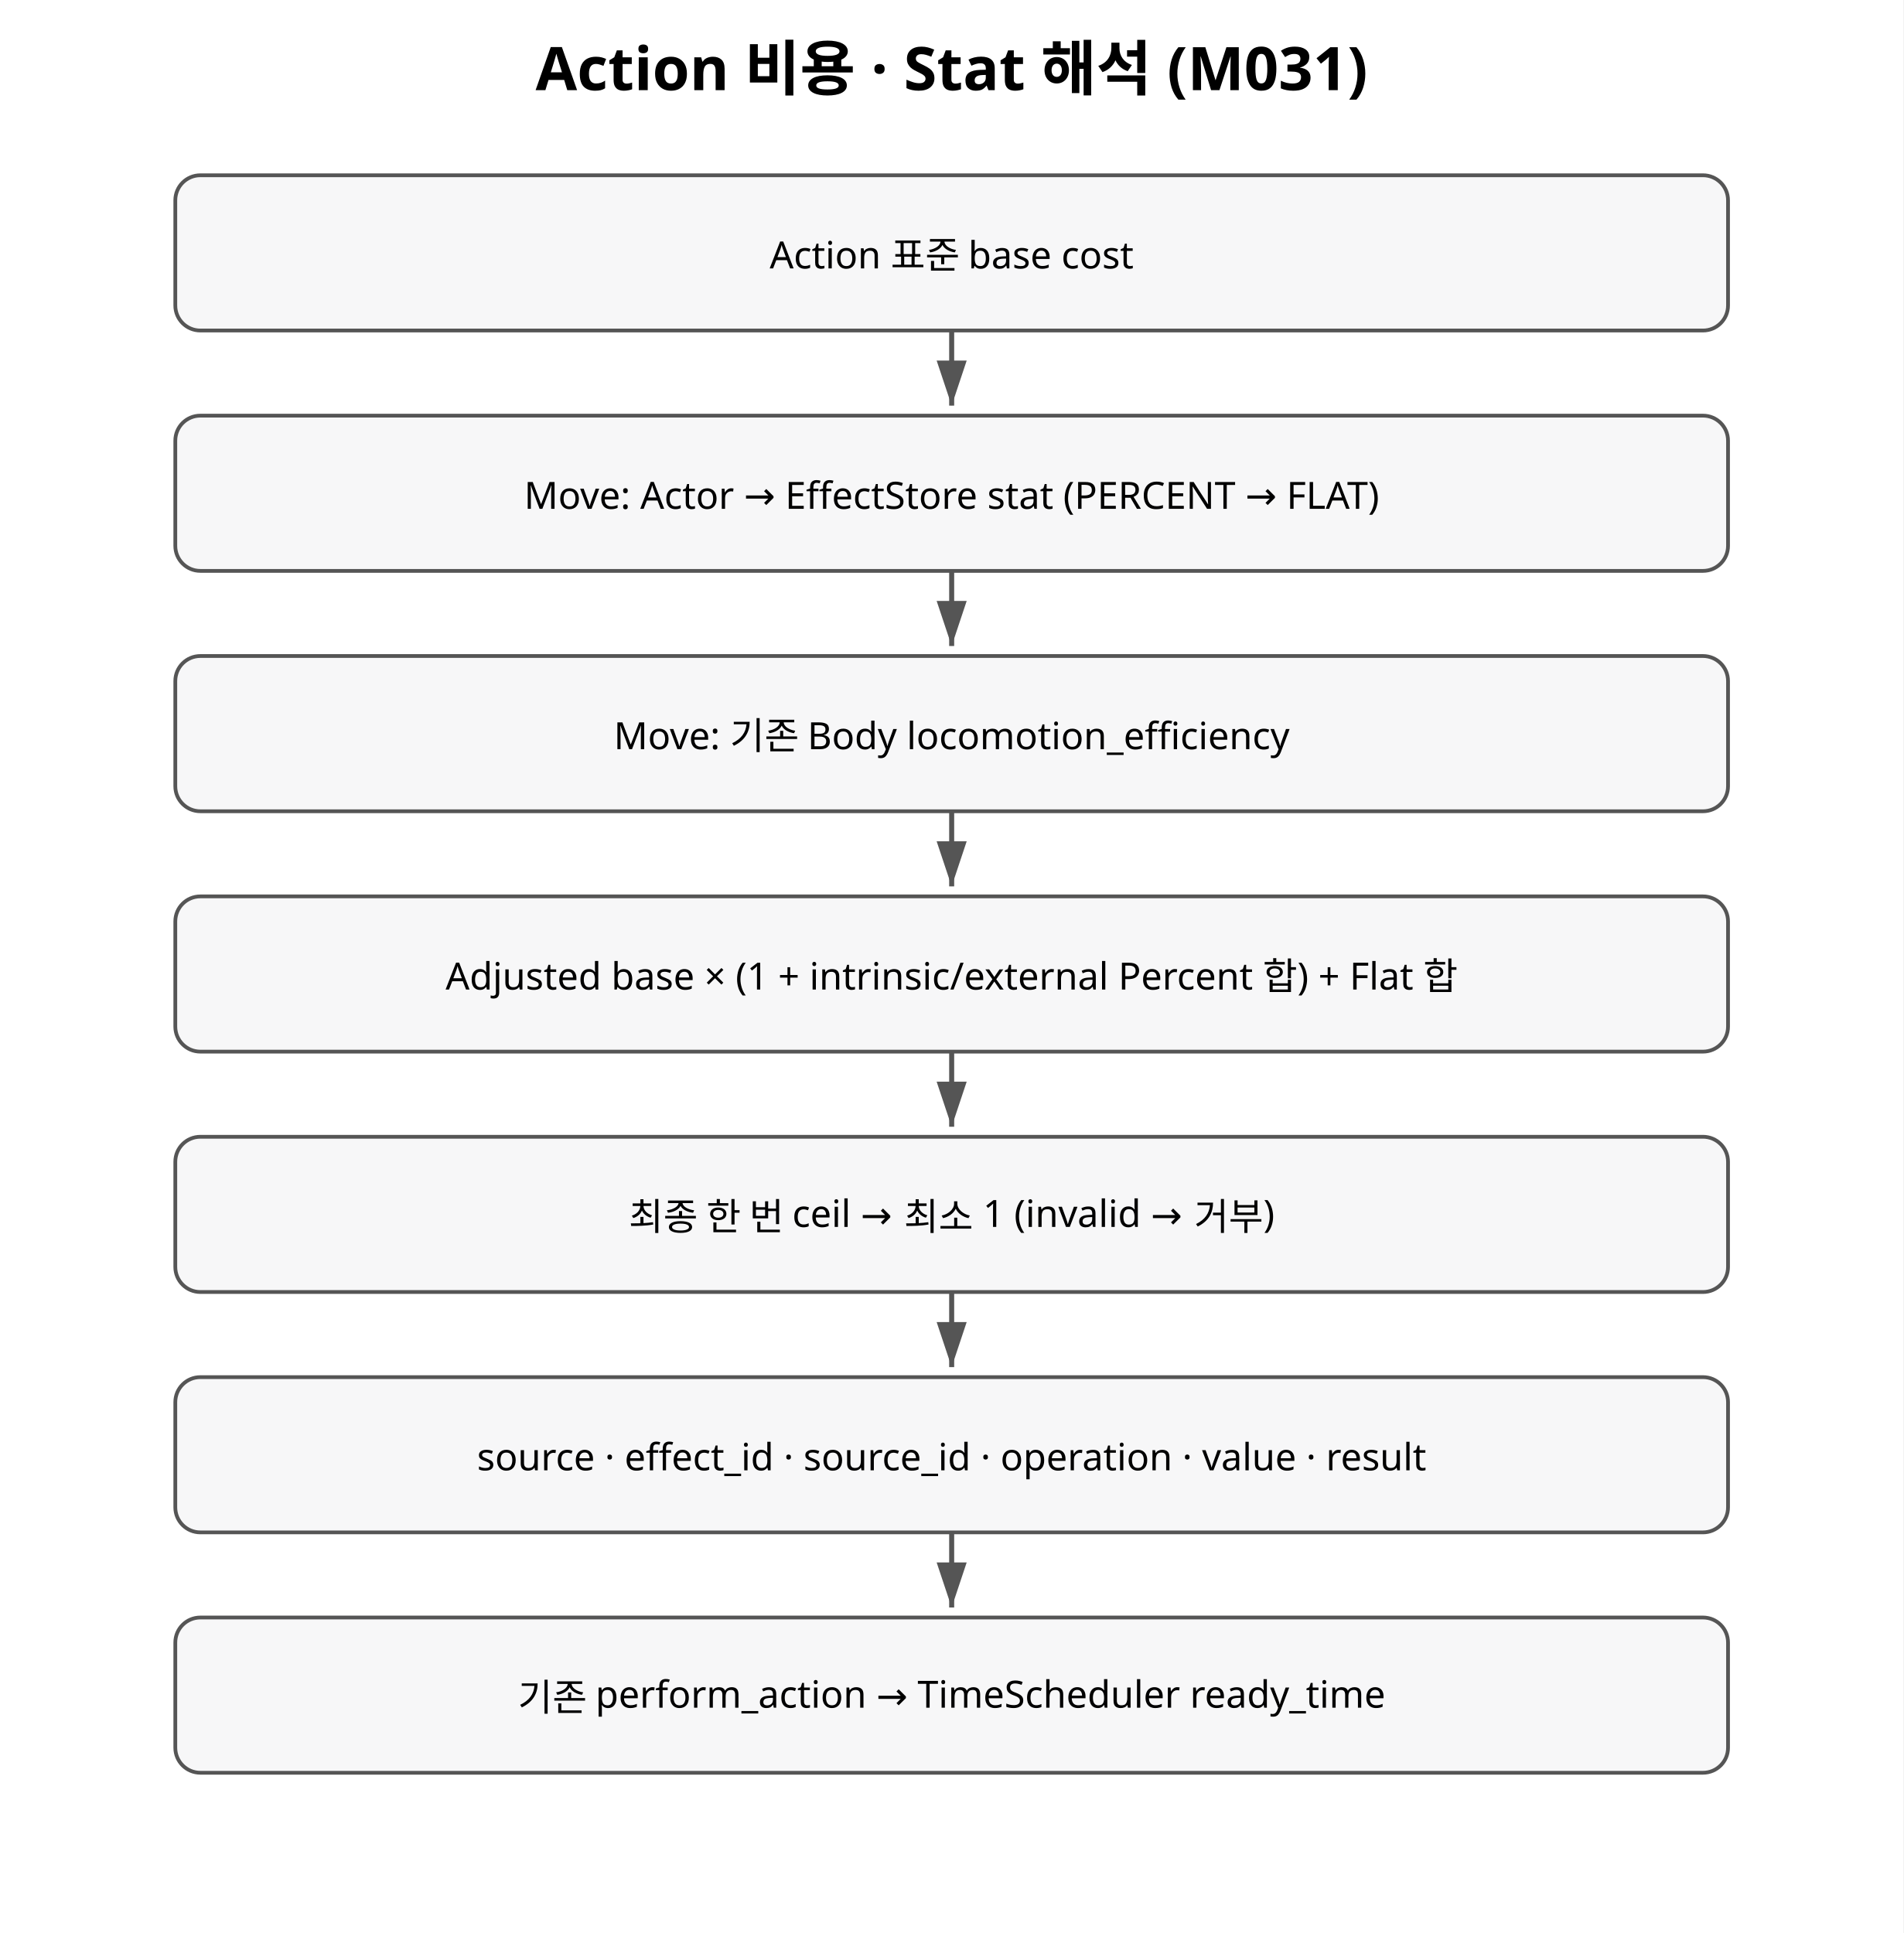
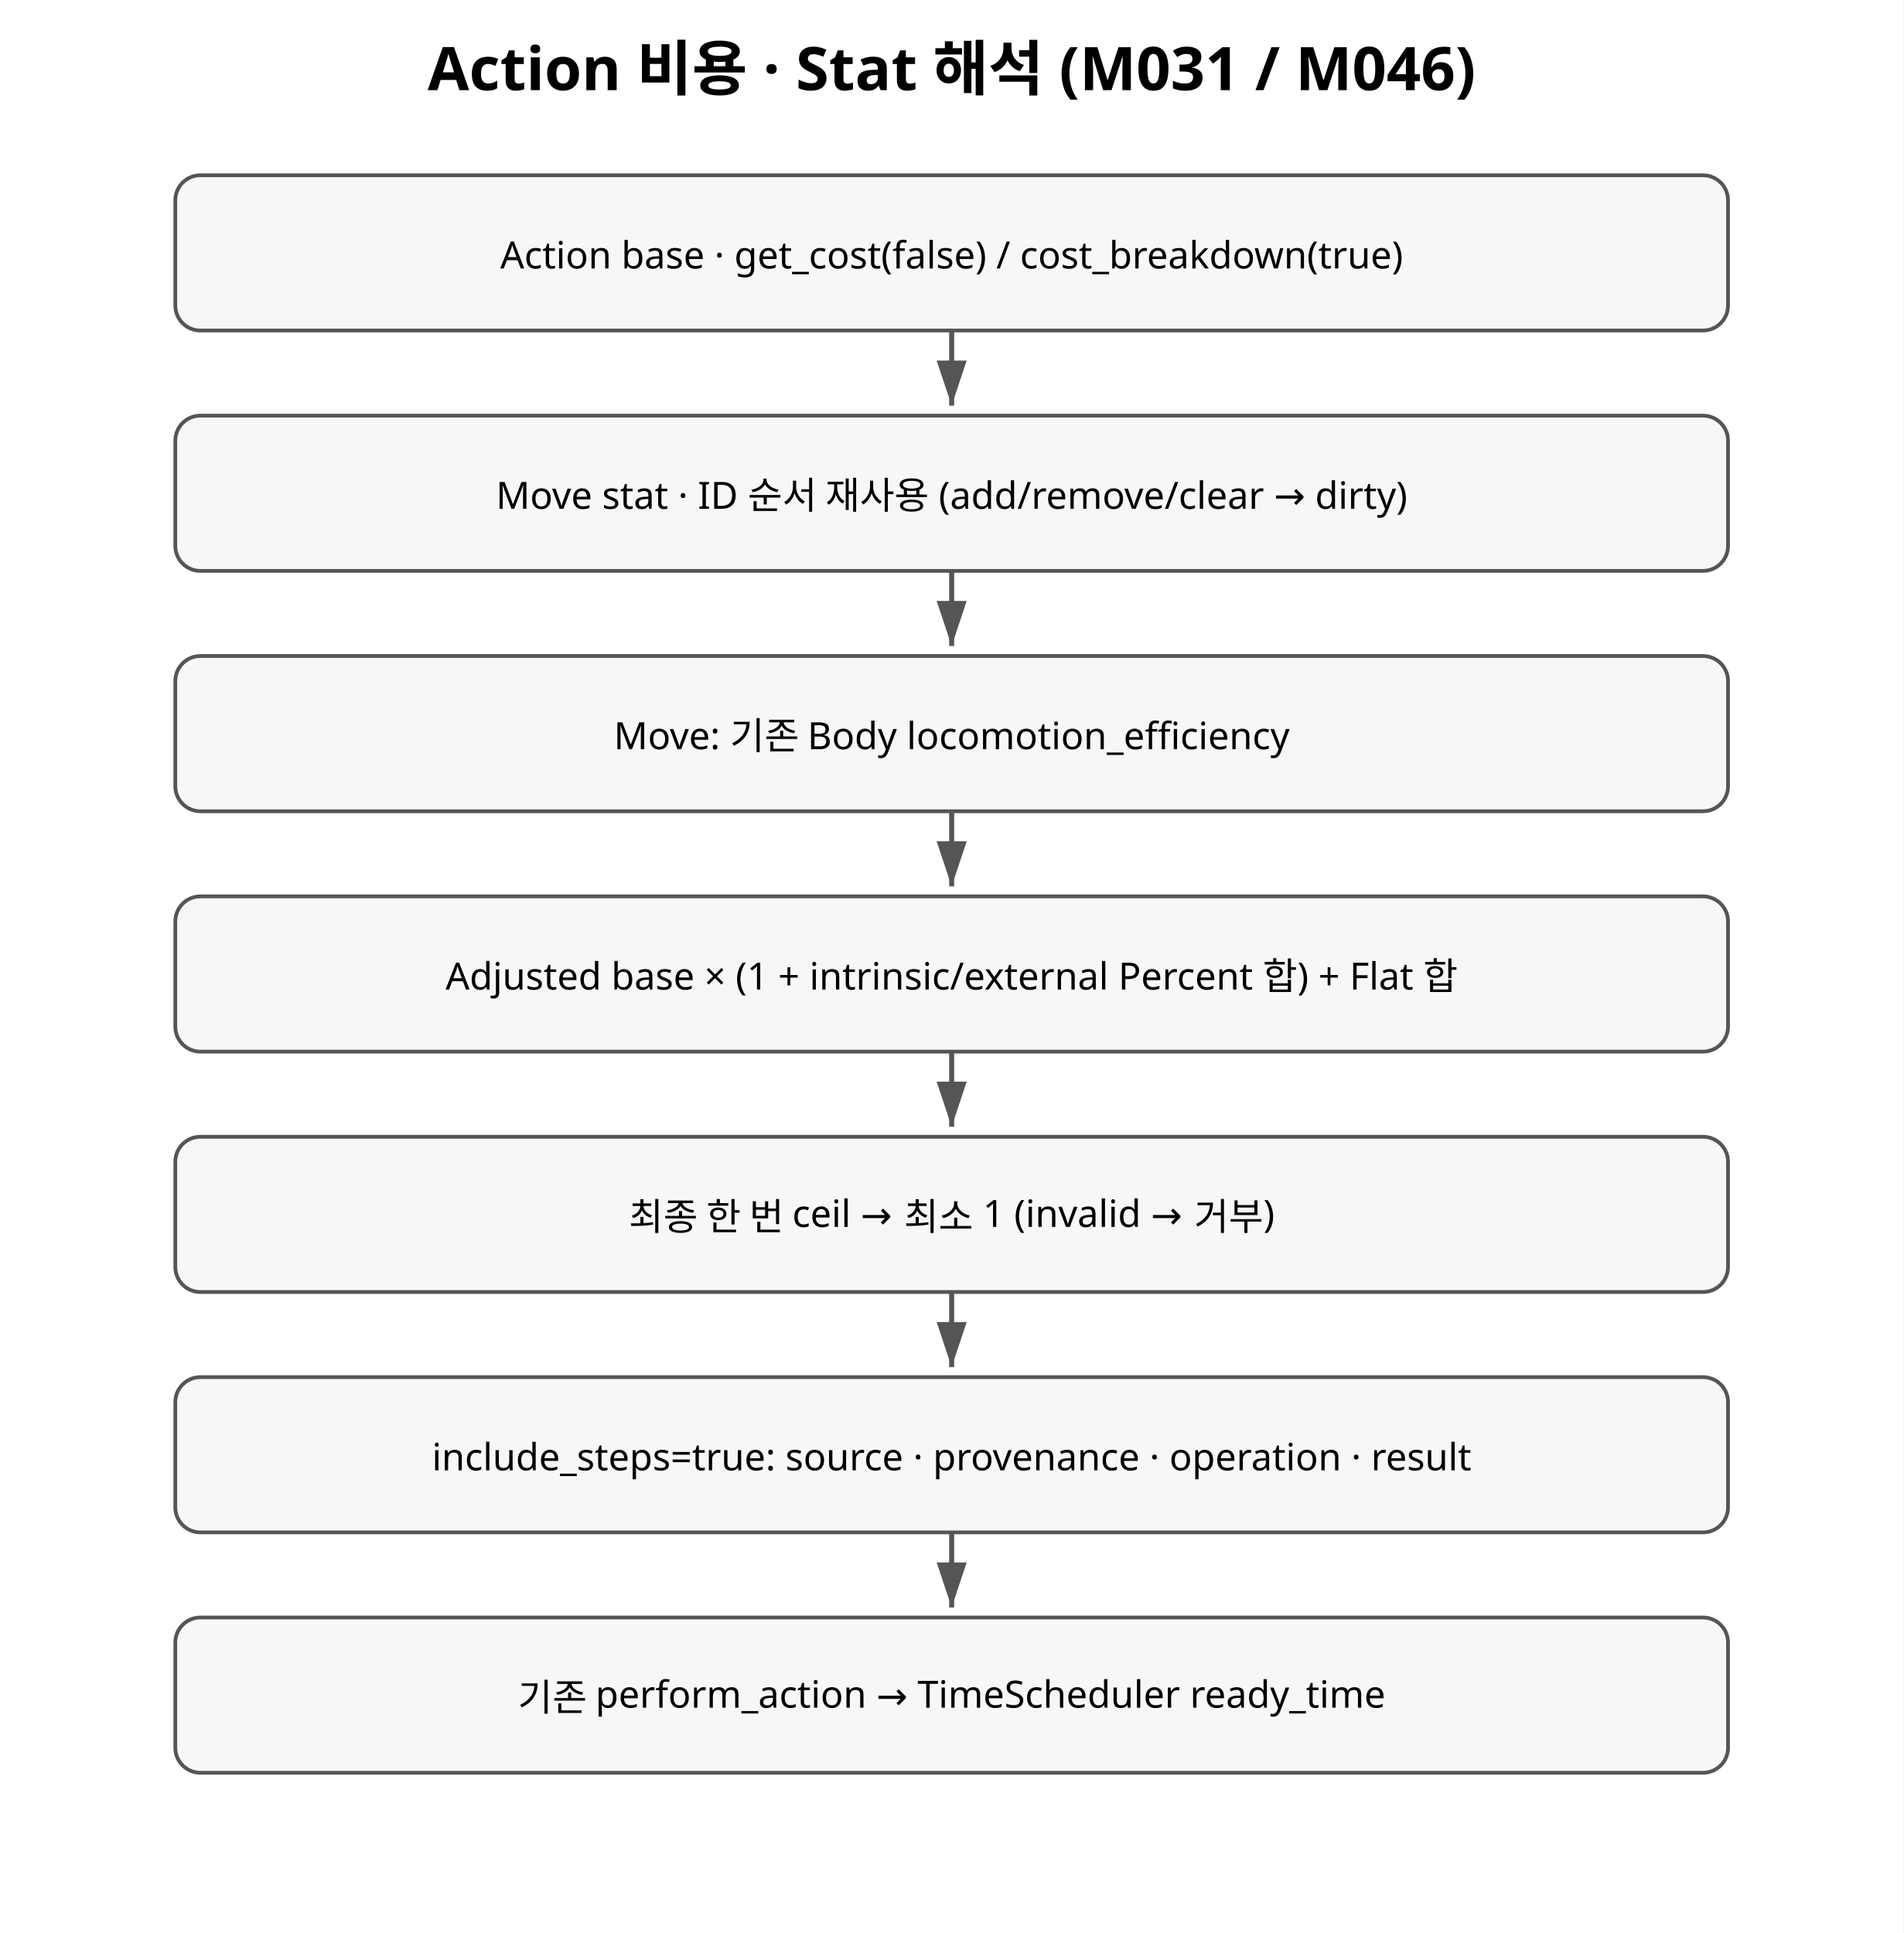
<svg xmlns="http://www.w3.org/2000/svg" width="760" height="772" viewBox="0 0 760 772">
  <defs>
    <marker id="a" markerWidth="10" markerHeight="10" refX="9" refY="3" orient="auto">
      <path d="M0,0 L0,6 L9,3 z" fill="#555" />
    </marker>
  </defs>
  <rect width="100%" height="100%" fill="white" />
-   <text x="380" y="36" text-anchor="middle" font-family="sans-serif" font-size="24" font-weight="700">Action 비용 · Stat 해석 (M031)</text>
+   <text x="380" y="36" text-anchor="middle" font-family="sans-serif" font-size="24" font-weight="700">Action 비용 · Stat 해석 (M031 / M046)</text>
  <rect x="70" y="70" width="620" height="62" rx="10" fill="#f7f7f8" stroke="#555" stroke-width="1.5" />
-   <text x="380" y="102.0" text-anchor="middle" dominant-baseline="middle" font-family="sans-serif" font-size="15">Action 표준 base cost</text>
+   <text x="380" y="102.0" text-anchor="middle" dominant-baseline="middle" font-family="sans-serif" font-size="15">Action base · get_cost(false) / cost_breakdown(true)</text>
  <rect x="70" y="166" width="620" height="62" rx="10" fill="#f7f7f8" stroke="#555" stroke-width="1.5" />
-   <text x="380" y="198.0" text-anchor="middle" dominant-baseline="middle" font-family="sans-serif" font-size="15">Move: Actor → EffectStore stat (PERCENT → FLAT)</text>
+   <text x="380" y="198.0" text-anchor="middle" dominant-baseline="middle" font-family="sans-serif" font-size="15">Move stat · ID 순서 재사용 (add/remove/clear → dirty)</text>
  <line x1="380" y1="132" x2="380" y2="162" stroke="#555" stroke-width="2" marker-end="url(#a)" />
  <rect x="70" y="262" width="620" height="62" rx="10" fill="#f7f7f8" stroke="#555" stroke-width="1.5" />
  <text x="380" y="294.0" text-anchor="middle" dominant-baseline="middle" font-family="sans-serif" font-size="15">Move: 기존 Body locomotion_efficiency</text>
  <line x1="380" y1="228" x2="380" y2="258" stroke="#555" stroke-width="2" marker-end="url(#a)" />
  <rect x="70" y="358" width="620" height="62" rx="10" fill="#f7f7f8" stroke="#555" stroke-width="1.5" />
  <text x="380" y="390.0" text-anchor="middle" dominant-baseline="middle" font-family="sans-serif" font-size="15">Adjusted base × (1 + intrinsic/external Percent 합) + Flat 합</text>
  <line x1="380" y1="324" x2="380" y2="354" stroke="#555" stroke-width="2" marker-end="url(#a)" />
  <rect x="70" y="454" width="620" height="62" rx="10" fill="#f7f7f8" stroke="#555" stroke-width="1.5" />
  <text x="380" y="486.0" text-anchor="middle" dominant-baseline="middle" font-family="sans-serif" font-size="15">최종 한 번 ceil → 최소 1 (invalid → 거부)</text>
  <line x1="380" y1="420" x2="380" y2="450" stroke="#555" stroke-width="2" marker-end="url(#a)" />
  <rect x="70" y="550" width="620" height="62" rx="10" fill="#f7f7f8" stroke="#555" stroke-width="1.5" />
-   <text x="380" y="582.0" text-anchor="middle" dominant-baseline="middle" font-family="sans-serif" font-size="15">source · effect_id · source_id · operation · value · result</text>
+   <text x="380" y="582.0" text-anchor="middle" dominant-baseline="middle" font-family="sans-serif" font-size="15">include_steps=true: source · provenance · operation · result</text>
  <line x1="380" y1="516" x2="380" y2="546" stroke="#555" stroke-width="2" marker-end="url(#a)" />
  <rect x="70" y="646" width="620" height="62" rx="10" fill="#f7f7f8" stroke="#555" stroke-width="1.5" />
  <text x="380" y="678.0" text-anchor="middle" dominant-baseline="middle" font-family="sans-serif" font-size="15">기존 perform_action → TimeScheduler ready_time</text>
  <line x1="380" y1="612" x2="380" y2="642" stroke="#555" stroke-width="2" marker-end="url(#a)" />
</svg>
